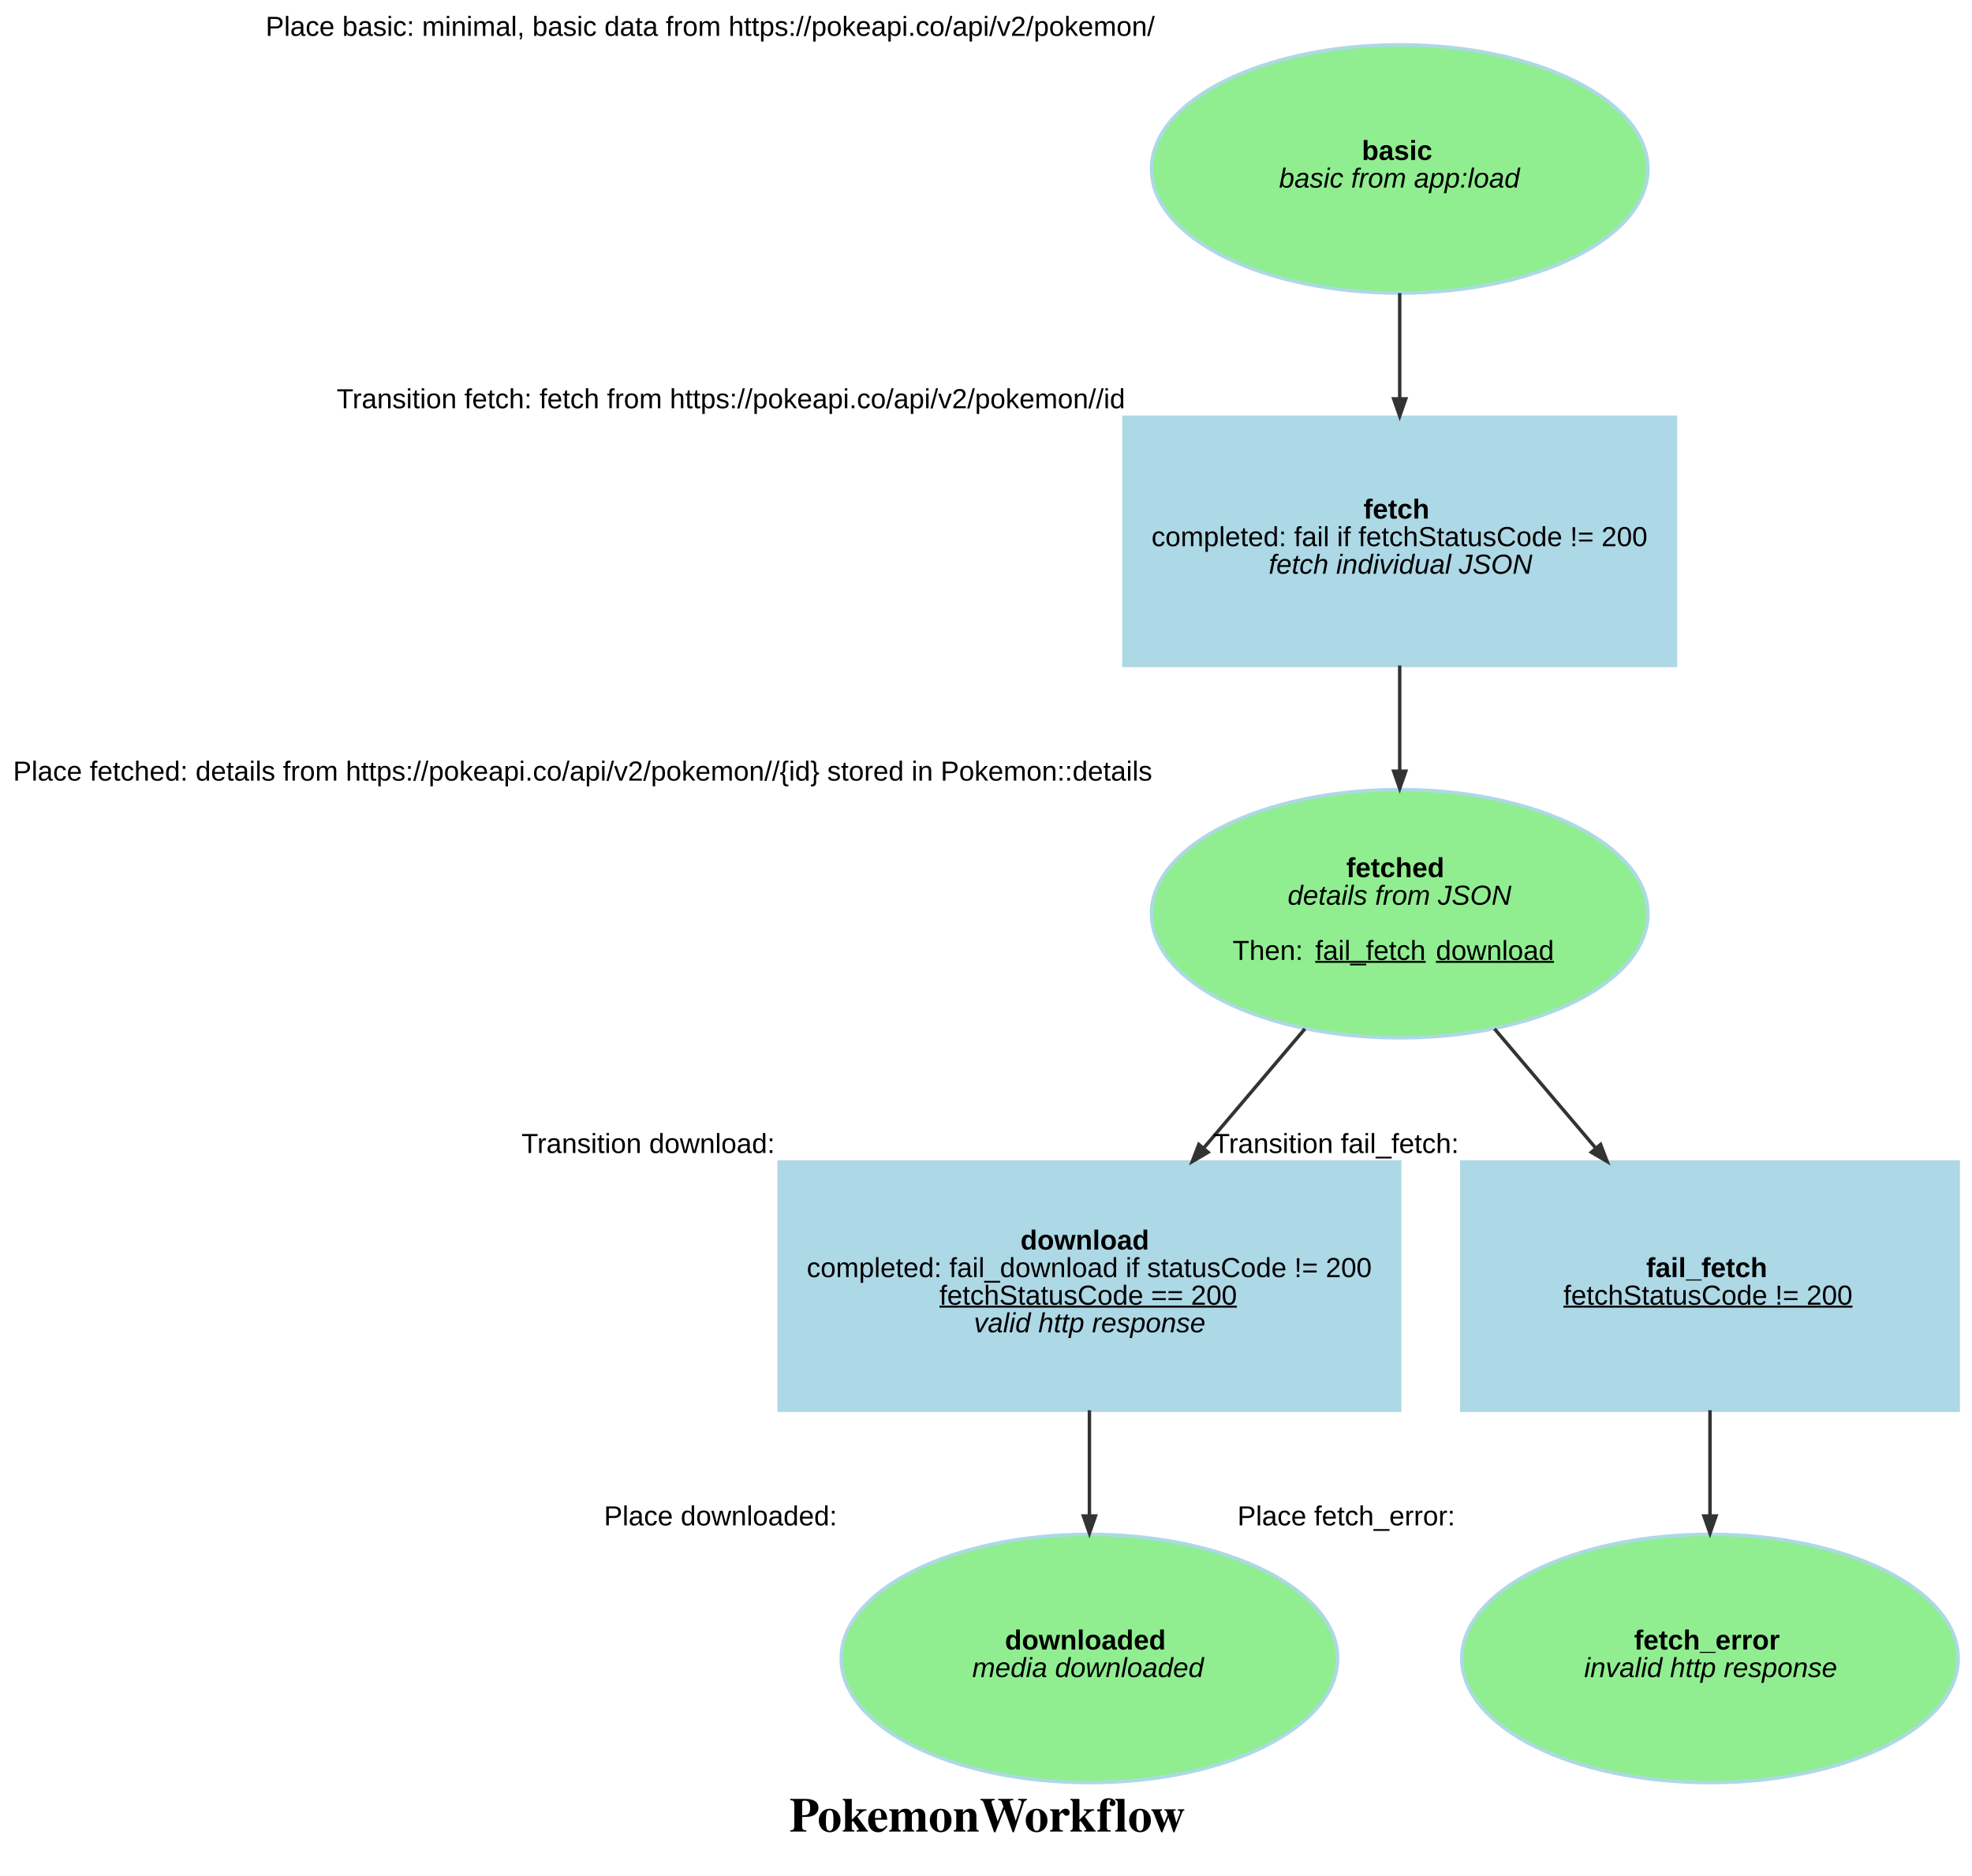
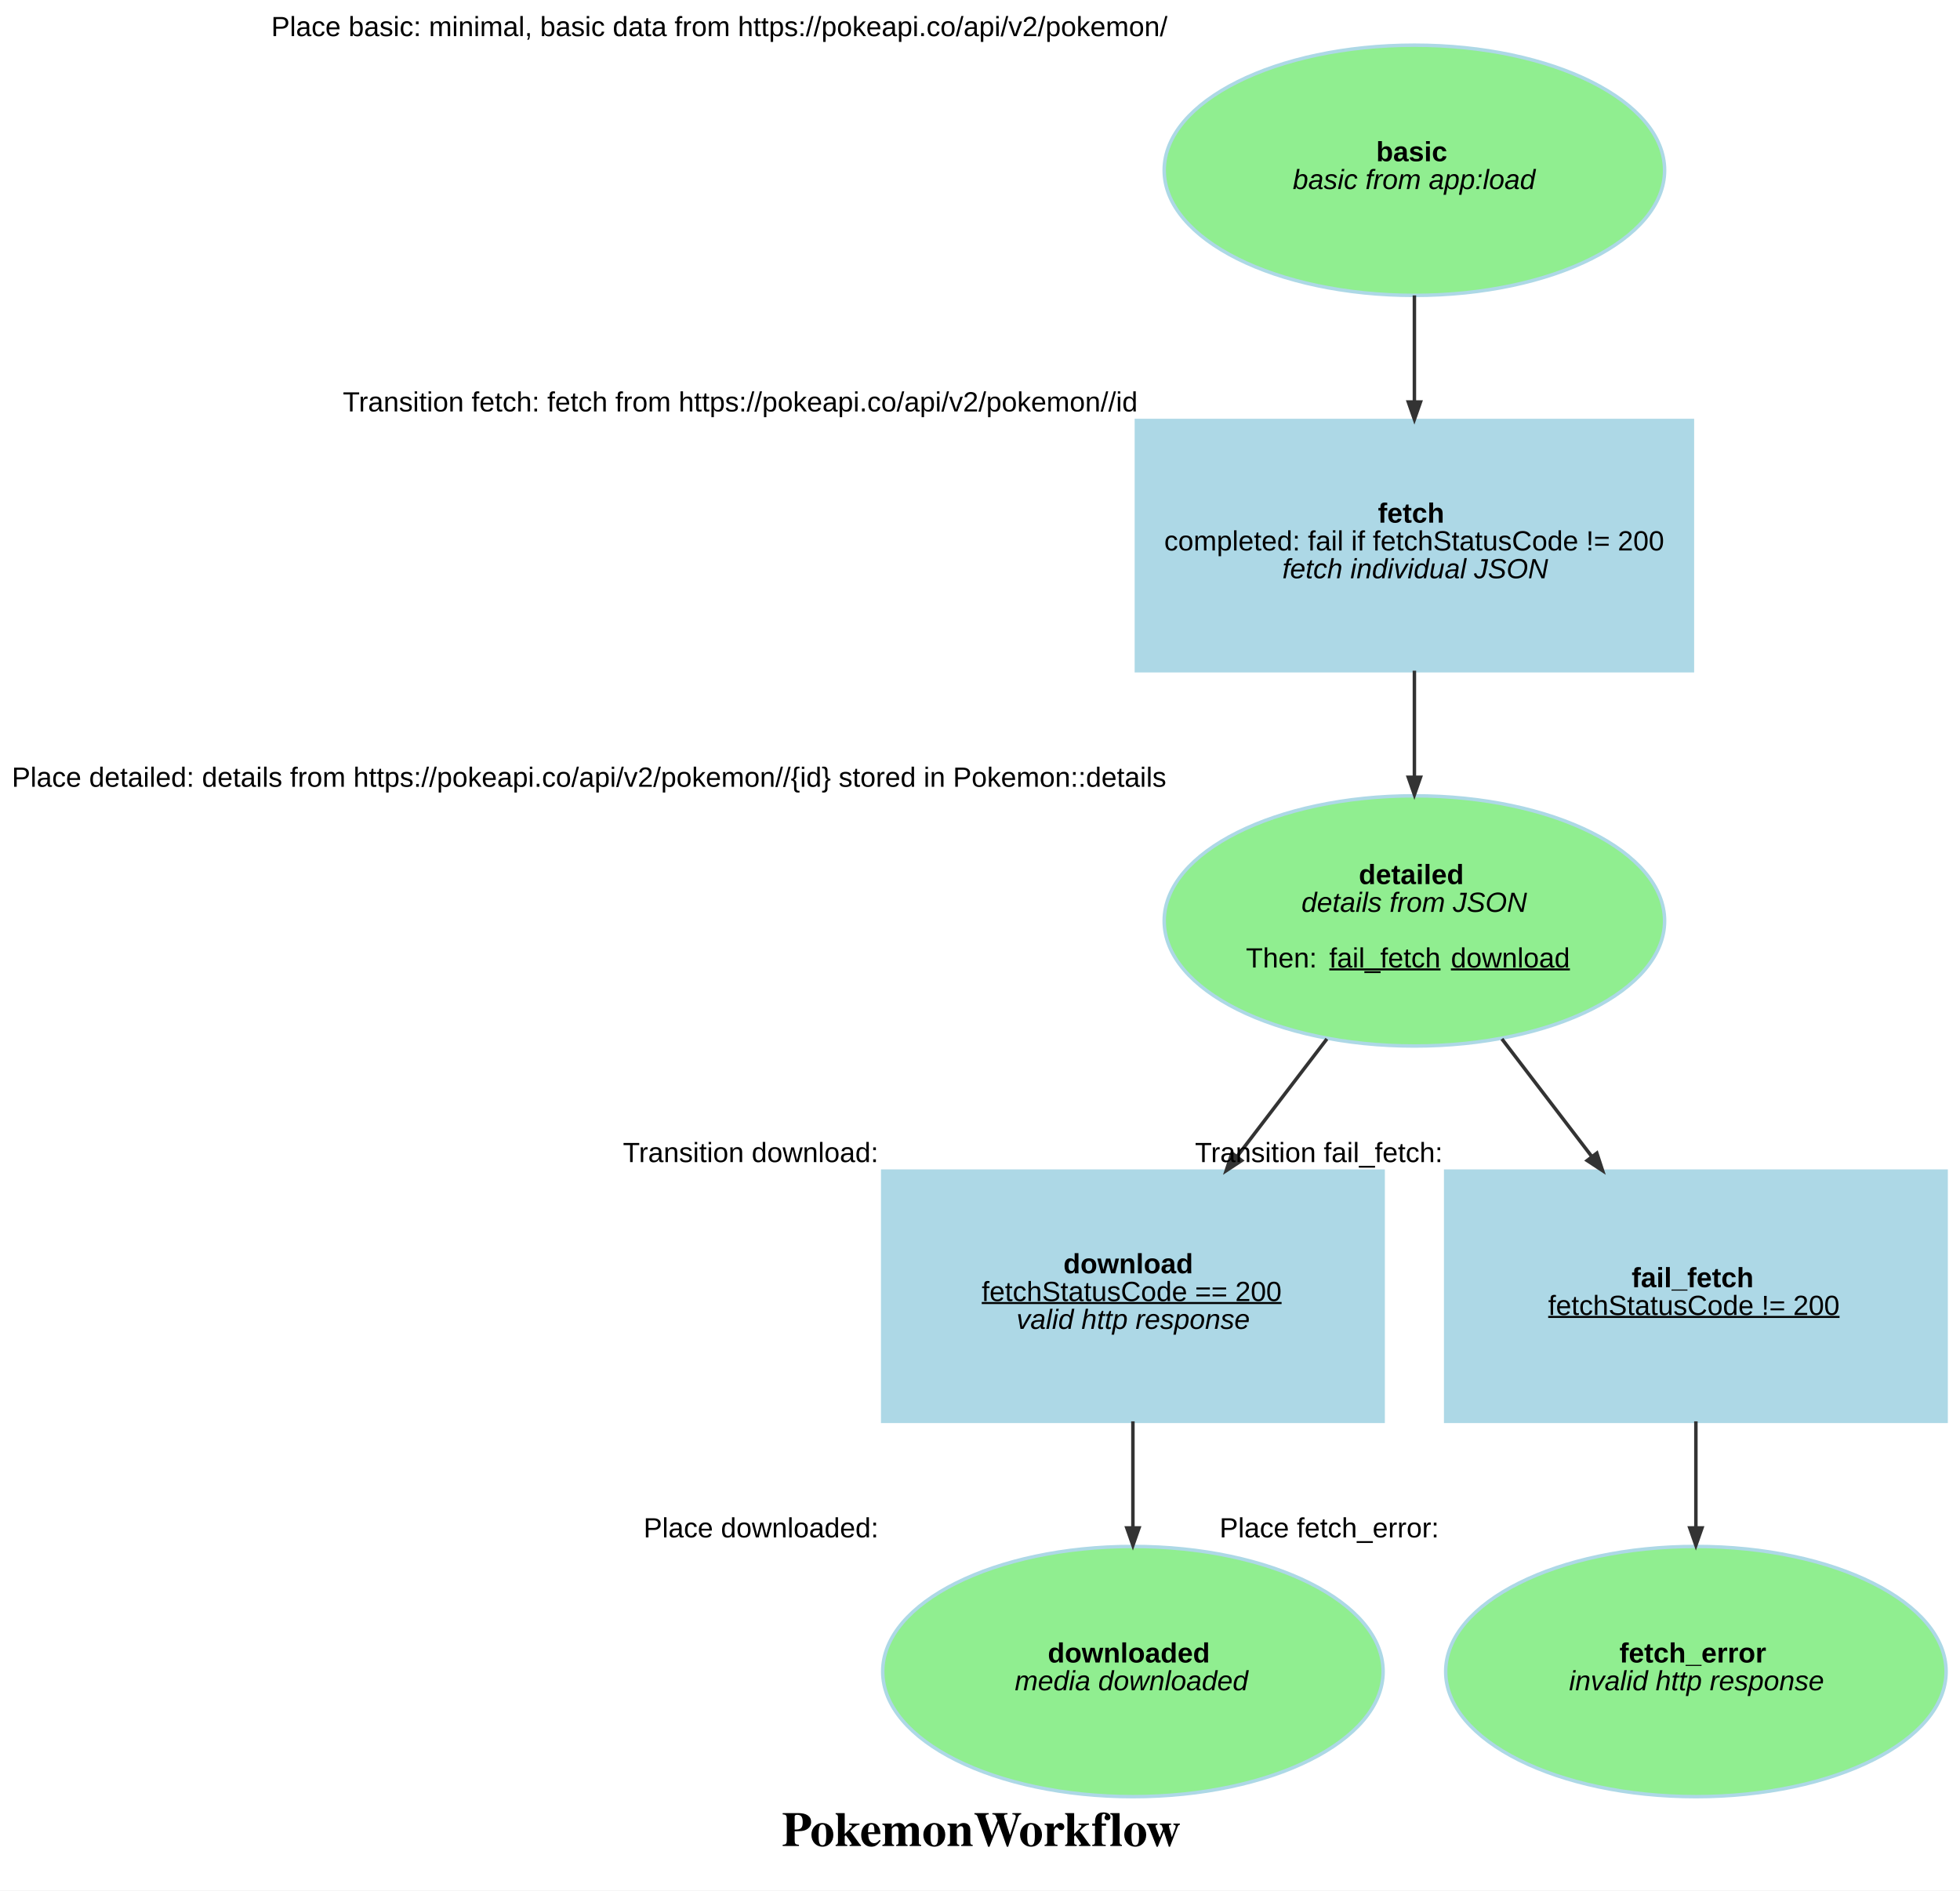
- <svg xmlns="http://www.w3.org/2000/svg" width="572pt" height="544pt" viewBox="0.00 0.00 572.00 544.00">
+ <svg xmlns="http://www.w3.org/2000/svg" width="564pt" height="544pt" viewBox="0.00 0.00 564.00 544.00">
  <g id="graph0" class="graph" transform="scale(1 1) rotate(0) translate(4 540)">
-     <polygon fill="white" stroke="transparent" points="-4,4 -4,-540 568,-540 568,4 -4,4" />
-     <text text-anchor="start" x="225" y="-8.8" font-family="Times,serif" font-weight="bold" font-size="14.00">PokemonWorkflow</text>
+     <polygon fill="white" stroke="transparent" points="-4,4 -4,-540 560,-540 560,4 -4,4" />
+     <text text-anchor="start" x="221" y="-8.8" font-family="Times,serif" font-weight="bold" font-size="14.00">PokemonWorkflow</text>
    <g id="node1" class="node">
-       <ellipse fill="lightgreen" stroke="lightBlue" cx="402" cy="-491" rx="72" ry="36" />
-       <text text-anchor="start" x="391" y="-493.6" font-family="Arial" font-weight="bold" font-size="8.00">basic</text>
-       <text text-anchor="start" x="367" y="-485.6" font-family="Arial" font-style="italic" font-size="8.00">basic from app:load</text>
-       <text text-anchor="middle" x="202" y="-529.6" font-family="Arial" font-size="8.00">Place basic: minimal, basic data from https://pokeapi.co/api/v2/pokemon/</text>
+       <ellipse fill="lightgreen" stroke="lightBlue" cx="403" cy="-491" rx="72" ry="36" />
+       <text text-anchor="start" x="392" y="-493.6" font-family="Arial" font-weight="bold" font-size="8.00">basic</text>
+       <text text-anchor="start" x="368" y="-485.6" font-family="Arial" font-style="italic" font-size="8.00">basic from app:load</text>
+       <text text-anchor="middle" x="203" y="-529.6" font-family="Arial" font-size="8.00">Place basic: minimal, basic data from https://pokeapi.co/api/v2/pokemon/</text>
    </g>
    <g id="node5" class="node">
-       <polygon fill="lightBlue" stroke="lightBlue" points="482,-419 322,-419 322,-347 482,-347 482,-419" />
-       <text text-anchor="start" x="391.5" y="-389.6" font-family="Arial" font-weight="bold" font-size="8.00">fetch</text>
-       <text text-anchor="start" x="330" y="-381.6" font-family="Arial" font-size="8.00">completed: fail if fetchStatusCode != 200</text>
-       <text text-anchor="start" x="364" y="-373.6" font-family="Arial" font-style="italic" font-size="8.00">fetch individual JSON</text>
-       <text text-anchor="middle" x="208" y="-421.6" font-family="Arial" font-size="8.00">Transition fetch: fetch from https://pokeapi.co/api/v2/pokemon//id</text>
+       <polygon fill="lightBlue" stroke="lightBlue" points="483,-419 323,-419 323,-347 483,-347 483,-419" />
+       <text text-anchor="start" x="392.5" y="-389.6" font-family="Arial" font-weight="bold" font-size="8.00">fetch</text>
+       <text text-anchor="start" x="331" y="-381.6" font-family="Arial" font-size="8.00">completed: fail if fetchStatusCode != 200</text>
+       <text text-anchor="start" x="365" y="-373.6" font-family="Arial" font-style="italic" font-size="8.00">fetch individual JSON</text>
+       <text text-anchor="middle" x="209" y="-421.6" font-family="Arial" font-size="8.00">Transition fetch: fetch from https://pokeapi.co/api/v2/pokemon//id</text>
    </g>
    <g id="edge1" class="edge">
-       <path fill="none" stroke="#333333" d="M402,-455C402,-445.24 402,-434.56 402,-424.51" />
-       <polygon fill="#333333" stroke="#333333" points="403.75,-424.33 402,-419.33 400.25,-424.33 403.75,-424.33" />
+       <path fill="none" stroke="#333333" d="M403,-455C403,-445.24 403,-434.56 403,-424.51" />
+       <polygon fill="#333333" stroke="#333333" points="404.75,-424.33 403,-419.33 401.25,-424.33 404.75,-424.33" />
    </g>
    <g id="node2" class="node">
-       <ellipse fill="lightgreen" stroke="lightBlue" cx="402" cy="-275" rx="72" ry="36" />
-       <text text-anchor="start" x="386.5" y="-285.6" font-family="Arial" font-weight="bold" font-size="8.00">fetched</text>
-       <text text-anchor="start" x="369.5" y="-277.6" font-family="Arial" font-style="italic" font-size="8.00">details from JSON</text>
-       <text text-anchor="start" x="353.5" y="-261.6" font-family="Arial" font-size="8.00">Then: </text>
-       <text text-anchor="start" x="377.5" y="-261.6" font-family="Arial" text-decoration="underline" font-size="8.00">fail_fetch</text>
-       <text text-anchor="start" x="409.5" y="-261.6" font-family="Arial" font-size="8.00"> </text>
-       <text text-anchor="start" x="412.5" y="-261.6" font-family="Arial" text-decoration="underline" font-size="8.00">download</text>
-       <text text-anchor="start" x="447.5" y="-261.6" font-family="Arial" font-size="8.00"> </text>
-       <text text-anchor="middle" x="165" y="-313.6" font-family="Arial" font-size="8.00">Place fetched: details from https://pokeapi.co/api/v2/pokemon//{id} stored in Pokemon::details</text>
+       <ellipse fill="lightgreen" stroke="lightBlue" cx="403" cy="-275" rx="72" ry="36" />
+       <text text-anchor="start" x="387" y="-285.6" font-family="Arial" font-weight="bold" font-size="8.00">detailed</text>
+       <text text-anchor="start" x="370.5" y="-277.6" font-family="Arial" font-style="italic" font-size="8.00">details from JSON</text>
+       <text text-anchor="start" x="354.5" y="-261.6" font-family="Arial" font-size="8.00">Then: </text>
+       <text text-anchor="start" x="378.5" y="-261.6" font-family="Arial" text-decoration="underline" font-size="8.00">fail_fetch</text>
+       <text text-anchor="start" x="410.5" y="-261.6" font-family="Arial" font-size="8.00"> </text>
+       <text text-anchor="start" x="413.5" y="-261.6" font-family="Arial" text-decoration="underline" font-size="8.00">download</text>
+       <text text-anchor="start" x="448.5" y="-261.6" font-family="Arial" font-size="8.00"> </text>
+       <text text-anchor="middle" x="165.5" y="-313.6" font-family="Arial" font-size="8.00">Place detailed: details from https://pokeapi.co/api/v2/pokemon//{id} stored in Pokemon::details</text>
    </g>
    <g id="node6" class="node">
-       <polygon fill="lightBlue" stroke="lightBlue" points="402,-203 222,-203 222,-131 402,-131 402,-203" />
-       <text text-anchor="start" x="292" y="-177.6" font-family="Arial" font-weight="bold" font-size="8.00">download</text>
-       <text text-anchor="start" x="230" y="-169.6" font-family="Arial" font-size="8.00">completed: fail_download if statusCode != 200</text>
-       <text text-anchor="start" x="268.5" y="-161.6" font-family="Arial" text-decoration="underline" font-size="8.00">fetchStatusCode == 200</text>
-       <text text-anchor="start" x="278.5" y="-153.6" font-family="Arial" font-style="italic" font-size="8.00">valid http response</text>
-       <text text-anchor="middle" x="184" y="-205.6" font-family="Arial" font-size="8.00">Transition download: </text>
+       <polygon fill="lightBlue" stroke="lightBlue" points="394,-203 250,-203 250,-131 394,-131 394,-203" />
+       <text text-anchor="start" x="302" y="-173.6" font-family="Arial" font-weight="bold" font-size="8.00">download</text>
+       <text text-anchor="start" x="278.5" y="-165.6" font-family="Arial" text-decoration="underline" font-size="8.00">fetchStatusCode == 200</text>
+       <text text-anchor="start" x="288.5" y="-157.6" font-family="Arial" font-style="italic" font-size="8.00">valid http response</text>
+       <text text-anchor="middle" x="212" y="-205.6" font-family="Arial" font-size="8.00">Transition download: </text>
    </g>
    <g id="edge3" class="edge">
-       <path fill="none" stroke="#333333" d="M374.51,-241.62C365.22,-230.68 354.75,-218.35 345.08,-206.96" />
-       <polygon fill="#333333" stroke="#333333" points="346.4,-205.81 341.83,-203.13 343.73,-208.07 346.4,-205.81" />
+       <path fill="none" stroke="#333333" d="M377.82,-241.04C369.63,-230.32 360.46,-218.33 351.95,-207.2" />
+       <polygon fill="#333333" stroke="#333333" points="353.28,-206.05 348.85,-203.14 350.5,-208.18 353.28,-206.05" />
    </g>
    <g id="node7" class="node">
-       <polygon fill="lightBlue" stroke="lightBlue" points="564,-203 420,-203 420,-131 564,-131 564,-203" />
-       <text text-anchor="start" x="473.5" y="-169.6" font-family="Arial" font-weight="bold" font-size="8.00">fail_fetch</text>
-       <text text-anchor="start" x="449.5" y="-161.6" font-family="Arial" text-decoration="underline" font-size="8.00">fetchStatusCode != 200</text>
-       <text text-anchor="middle" x="383.5" y="-205.6" font-family="Arial" font-size="8.00">Transition fail_fetch: </text>
+       <polygon fill="lightBlue" stroke="lightBlue" points="556,-203 412,-203 412,-131 556,-131 556,-203" />
+       <text text-anchor="start" x="465.5" y="-169.6" font-family="Arial" font-weight="bold" font-size="8.00">fail_fetch</text>
+       <text text-anchor="start" x="441.5" y="-161.6" font-family="Arial" text-decoration="underline" font-size="8.00">fetchStatusCode != 200</text>
+       <text text-anchor="middle" x="375.5" y="-205.6" font-family="Arial" font-size="8.00">Transition fail_fetch: </text>
    </g>
    <g id="edge5" class="edge">
-       <path fill="none" stroke="#333333" d="M429.49,-241.62C438.78,-230.68 449.25,-218.35 458.92,-206.96" />
-       <polygon fill="#333333" stroke="#333333" points="460.27,-208.07 462.17,-203.13 457.6,-205.81 460.27,-208.07" />
+       <path fill="none" stroke="#333333" d="M428.18,-241.04C436.37,-230.32 445.54,-218.33 454.05,-207.2" />
+       <polygon fill="#333333" stroke="#333333" points="455.5,-208.18 457.15,-203.14 452.72,-206.05 455.5,-208.18" />
    </g>
    <g id="node3" class="node">
-       <ellipse fill="lightgreen" stroke="lightBlue" cx="312" cy="-59" rx="72" ry="36" />
-       <text text-anchor="start" x="287.5" y="-61.6" font-family="Arial" font-weight="bold" font-size="8.00">downloaded</text>
-       <text text-anchor="start" x="278" y="-53.6" font-family="Arial" font-style="italic" font-size="8.00">media downloaded</text>
-       <text text-anchor="middle" x="205" y="-97.6" font-family="Arial" font-size="8.00">Place downloaded: </text>
+       <ellipse fill="lightgreen" stroke="lightBlue" cx="322" cy="-59" rx="72" ry="36" />
+       <text text-anchor="start" x="297.5" y="-61.6" font-family="Arial" font-weight="bold" font-size="8.00">downloaded</text>
+       <text text-anchor="start" x="288" y="-53.6" font-family="Arial" font-style="italic" font-size="8.00">media downloaded</text>
+       <text text-anchor="middle" x="215" y="-97.6" font-family="Arial" font-size="8.00">Place downloaded: </text>
    </g>
    <g id="node4" class="node">
-       <ellipse fill="lightgreen" stroke="lightBlue" cx="492" cy="-59" rx="72" ry="36" />
-       <text text-anchor="start" x="470" y="-61.6" font-family="Arial" font-weight="bold" font-size="8.00">fetch_error</text>
-       <text text-anchor="start" x="455.5" y="-53.6" font-family="Arial" font-style="italic" font-size="8.00">invalid http response</text>
-       <text text-anchor="middle" x="386.5" y="-97.6" font-family="Arial" font-size="8.00">Place fetch_error: </text>
+       <ellipse fill="lightgreen" stroke="lightBlue" cx="484" cy="-59" rx="72" ry="36" />
+       <text text-anchor="start" x="462" y="-61.6" font-family="Arial" font-weight="bold" font-size="8.00">fetch_error</text>
+       <text text-anchor="start" x="447.5" y="-53.6" font-family="Arial" font-style="italic" font-size="8.00">invalid http response</text>
+       <text text-anchor="middle" x="378.5" y="-97.6" font-family="Arial" font-size="8.00">Place fetch_error: </text>
    </g>
    <g id="edge2" class="edge">
-       <path fill="none" stroke="#333333" d="M402,-347C402,-337.24 402,-326.56 402,-316.51" />
-       <polygon fill="#333333" stroke="#333333" points="403.75,-316.33 402,-311.33 400.25,-316.33 403.75,-316.33" />
+       <path fill="none" stroke="#333333" d="M403,-347C403,-337.24 403,-326.56 403,-316.51" />
+       <polygon fill="#333333" stroke="#333333" points="404.75,-316.33 403,-311.33 401.25,-316.33 404.75,-316.33" />
    </g>
    <g id="edge4" class="edge">
-       <path fill="none" stroke="#333333" d="M312,-131C312,-121.24 312,-110.56 312,-100.51" />
-       <polygon fill="#333333" stroke="#333333" points="313.75,-100.33 312,-95.33 310.25,-100.33 313.75,-100.33" />
+       <path fill="none" stroke="#333333" d="M322,-131C322,-121.24 322,-110.56 322,-100.51" />
+       <polygon fill="#333333" stroke="#333333" points="323.75,-100.33 322,-95.33 320.25,-100.33 323.75,-100.33" />
    </g>
    <g id="edge6" class="edge">
-       <path fill="none" stroke="#333333" d="M492,-131C492,-121.24 492,-110.56 492,-100.51" />
-       <polygon fill="#333333" stroke="#333333" points="493.75,-100.33 492,-95.33 490.25,-100.33 493.75,-100.33" />
+       <path fill="none" stroke="#333333" d="M484,-131C484,-121.24 484,-110.56 484,-100.51" />
+       <polygon fill="#333333" stroke="#333333" points="485.75,-100.33 484,-95.33 482.25,-100.33 485.75,-100.33" />
    </g>
  </g>
</svg>
